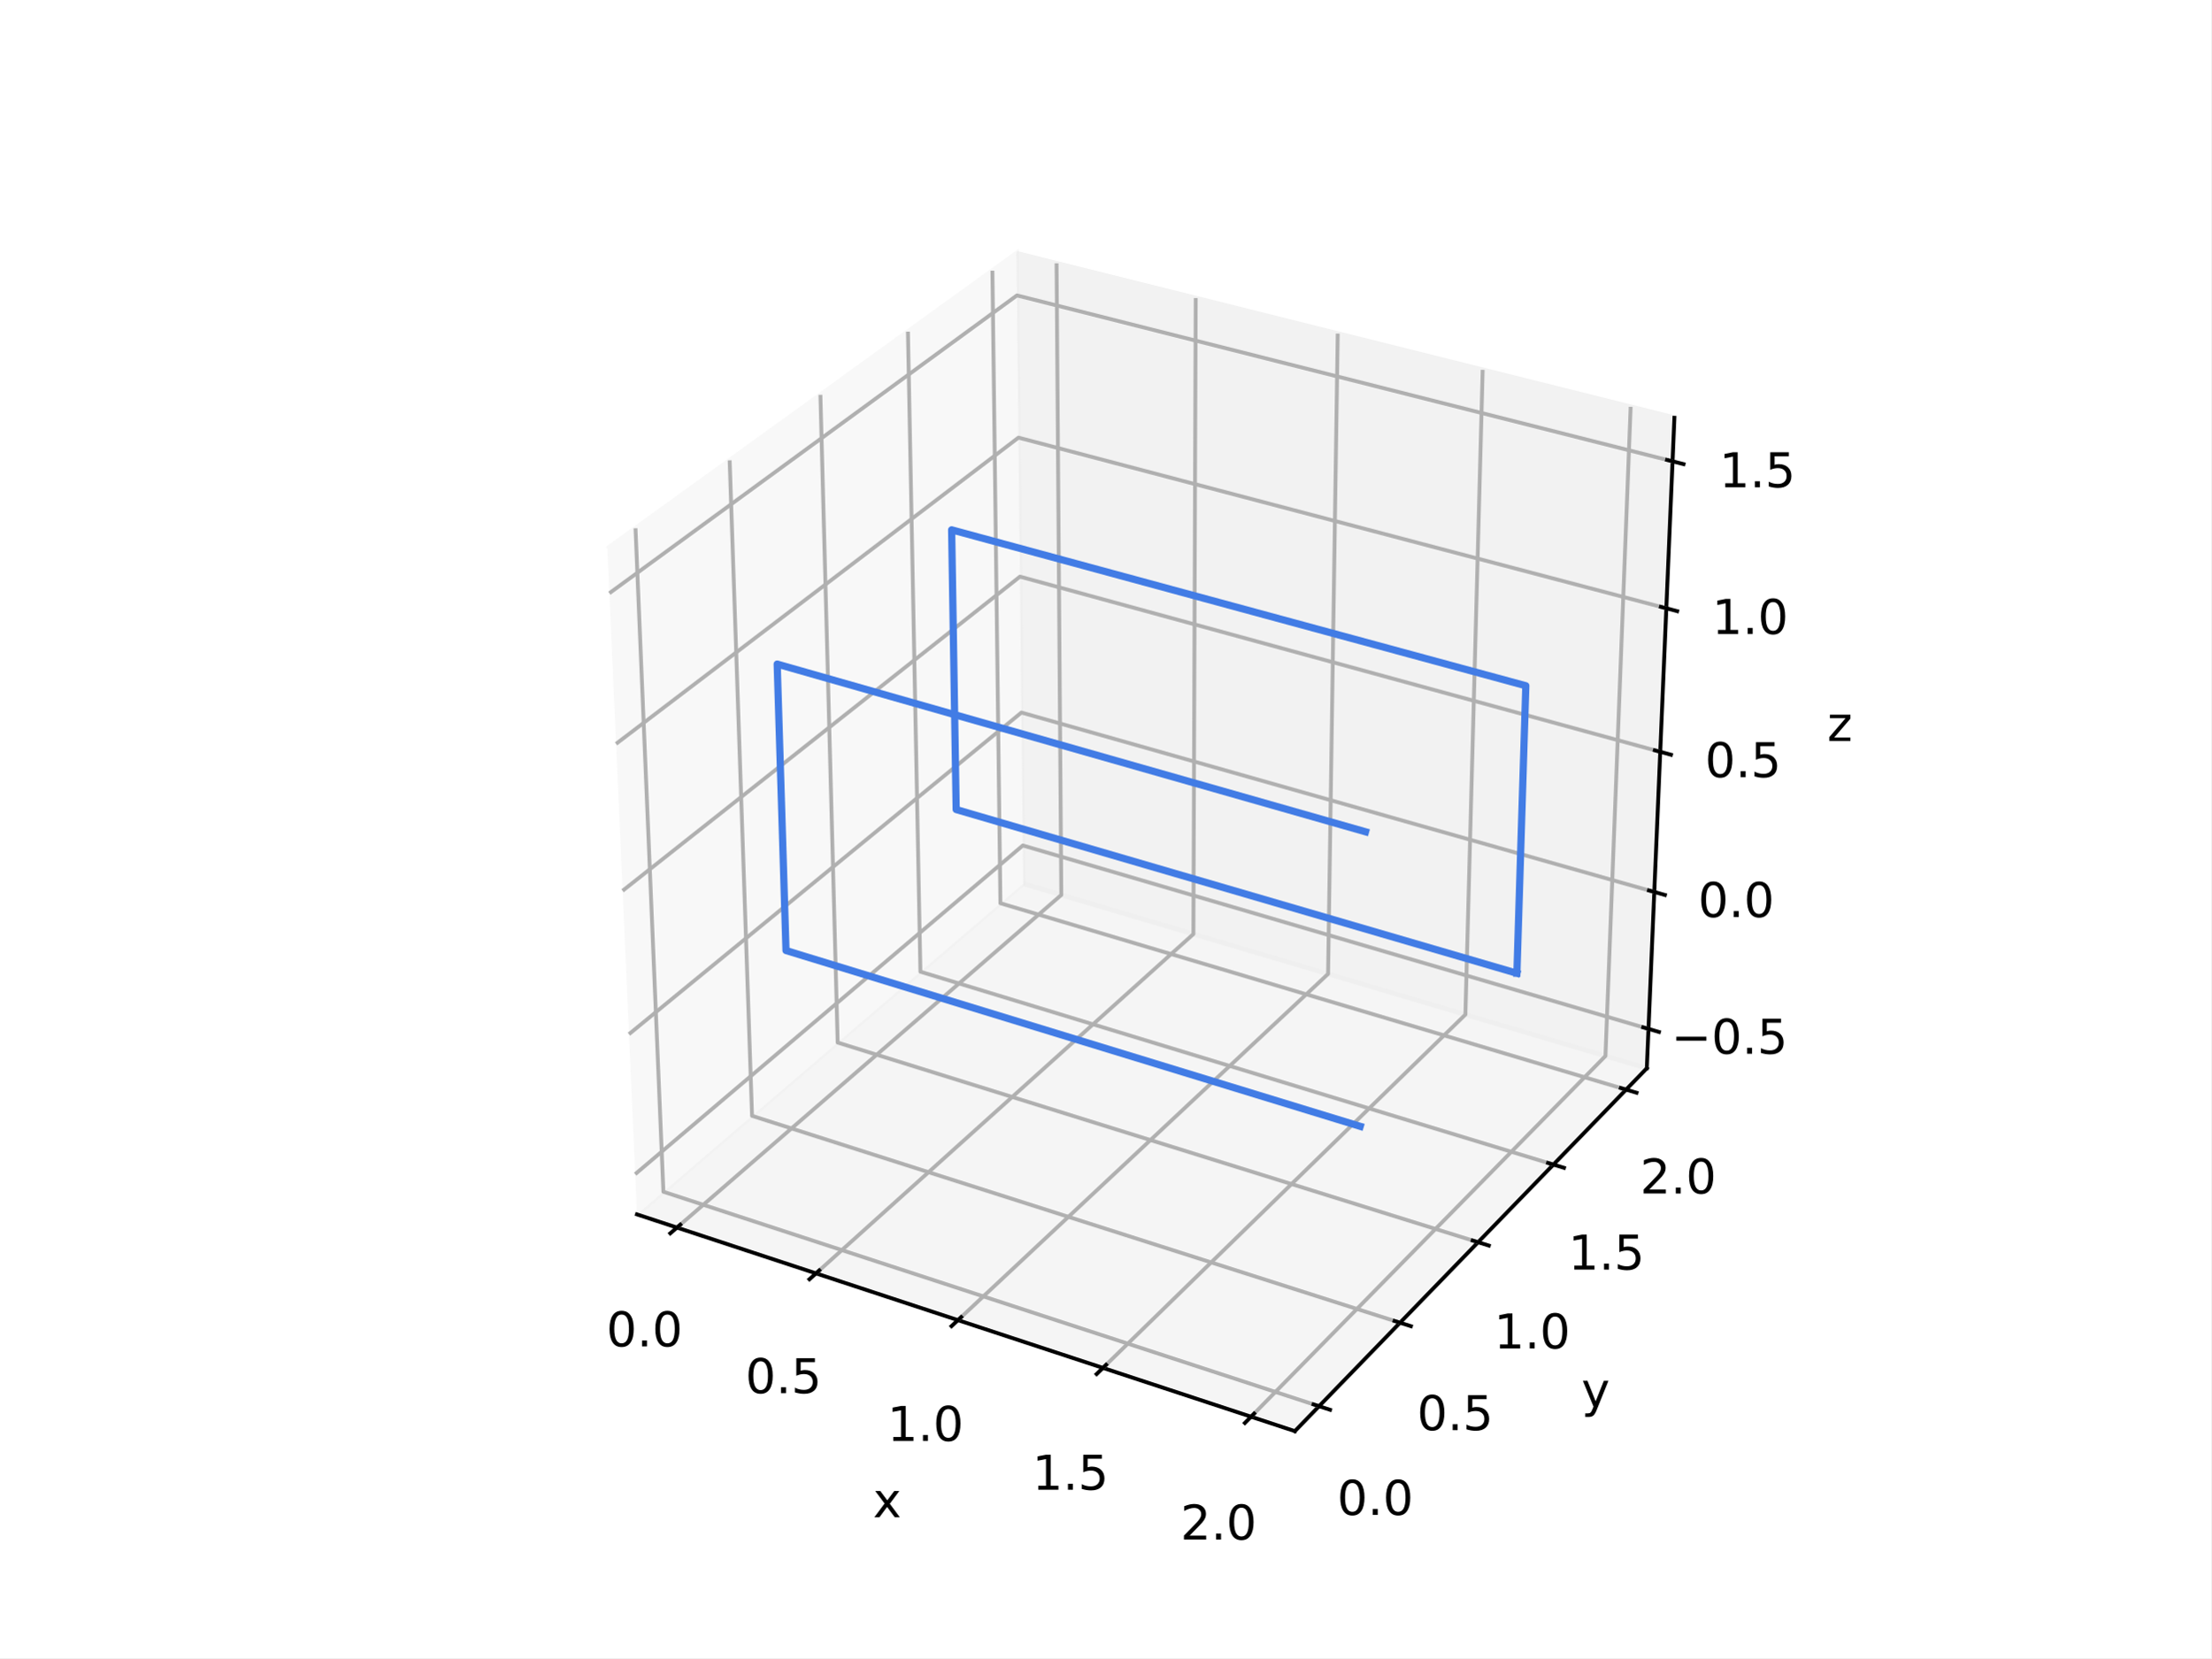
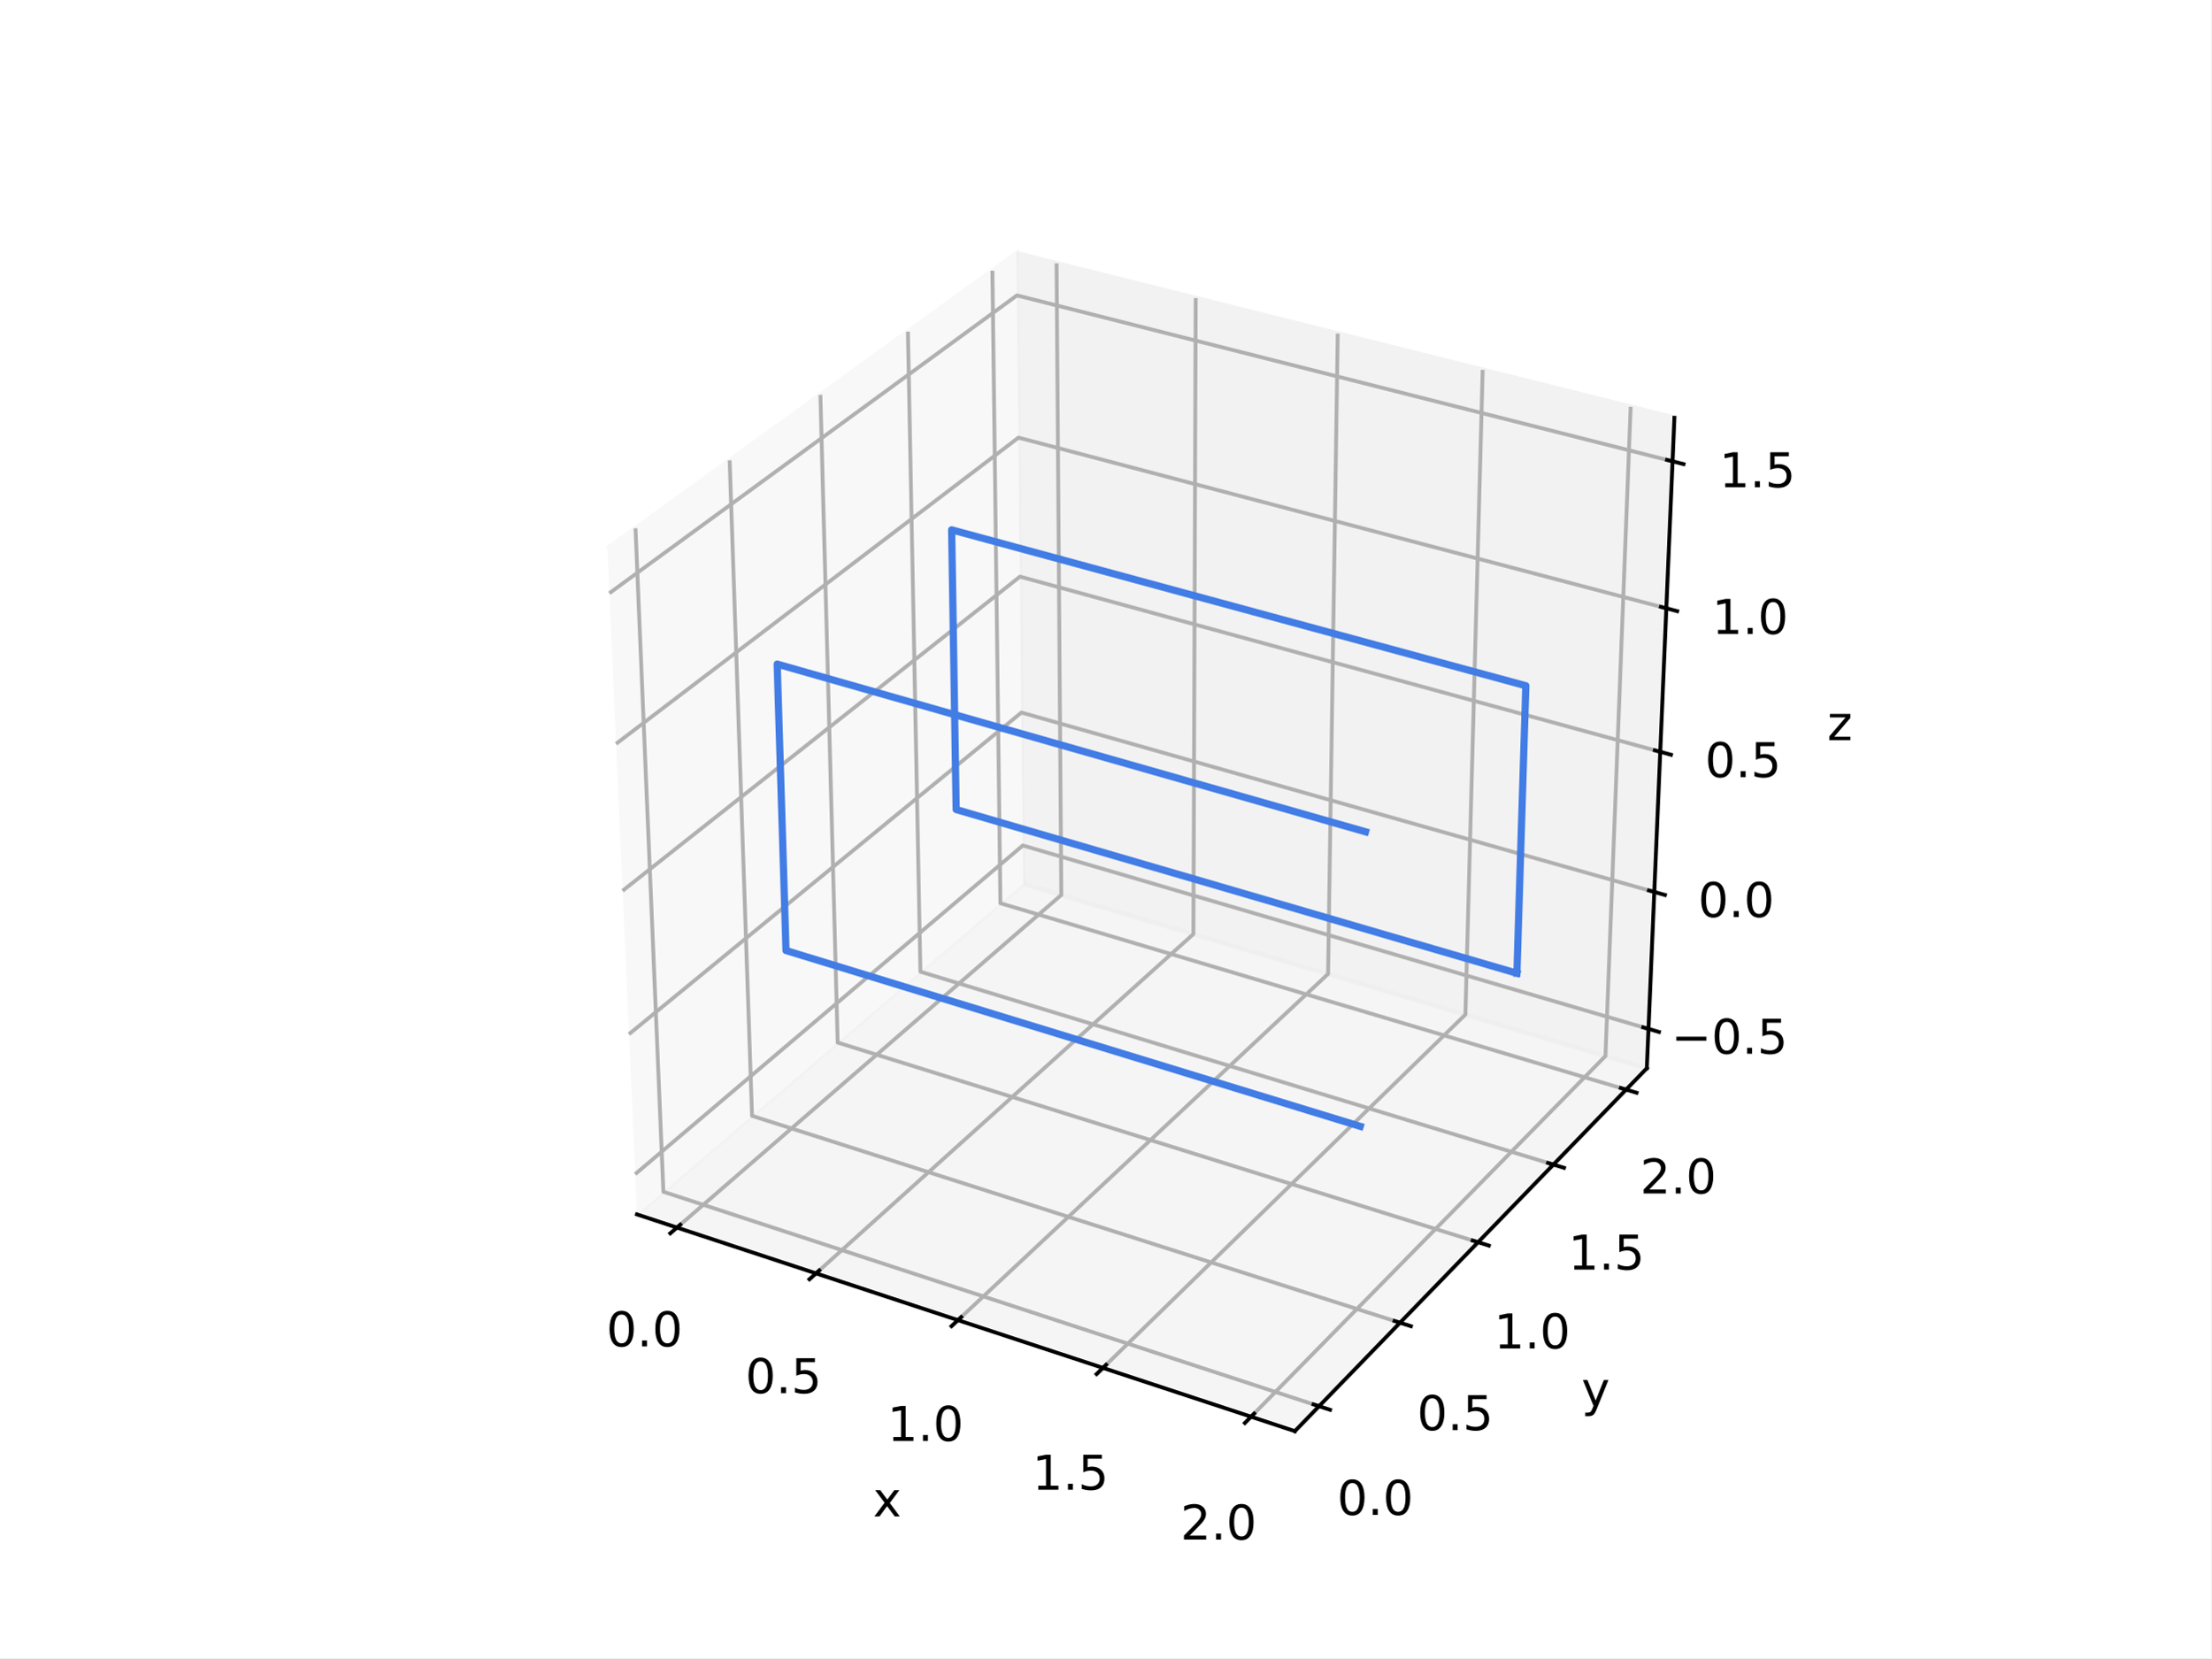
<svg xmlns="http://www.w3.org/2000/svg" xmlns:xlink="http://www.w3.org/1999/xlink" width="460.8pt" height="345.6pt" viewBox="0 0 460.8 345.6" version="1.1">
  <defs>
    <style type="text/css">*{stroke-linejoin: round; stroke-linecap: butt}</style>
  </defs>
  <g id="figure_1">
    <g id="patch_1">
      <path d="M 0 345.6  L 460.8 345.6  L 460.8 0  L 0 0  z " style="fill: #ffffff" />
    </g>
    <g id="patch_2">
      <path d="M 103.104 307.584  L 369.216 307.584  L 369.216 41.472  L 103.104 41.472  z " style="fill: #ffffff" />
    </g>
    <g id="pane3d_1">
      <g id="patch_3">
        <path d="M 132.737 253.117  L 213.246 184.187  L 211.841 52.792  L 126.572 114.34  " style="fill: #f2f2f2; opacity: 0.5; stroke: #f2f2f2; stroke-linejoin: miter" />
      </g>
    </g>
    <g id="pane3d_2">
      <g id="patch_4">
        <path d="M 213.246 184.187  L 343.204 222.656  L 348.952 87.075  L 211.841 52.792  " style="fill: #e6e6e6; opacity: 0.5; stroke: #e6e6e6; stroke-linejoin: miter" />
      </g>
    </g>
    <g id="pane3d_3">
      <g id="patch_5">
        <path d="M 132.737 253.117  L 269.851 298.297  L 343.204 222.656  L 213.246 184.187  " style="fill: #ececec; opacity: 0.5; stroke: #ececec; stroke-linejoin: miter" />
      </g>
    </g>
-     <g id="axis3d_1">
-       <g id="line2d_1">
-         <path d="M 132.737 253.117  L 269.851 298.297  " style="fill: none; stroke: #000000; stroke-width: 0.8; stroke-linecap: square" />
-       </g>
-       <g id="text_1">
-         <g transform="translate(181.9302 316.2388) scale(0.1 -0.1)">
-           <defs>
-             <path id="DejaVuSans-78" d="M 3513 3500  L 2247 1797  L 3578 0  L 2900 0  L 1881 1375  L 863 0  L 184 0  L 1544 1831  L 300 3500  L 978 3500  L 1906 2253  L 2834 3500  L 3513 3500  z " transform="scale(0.015625)" />
-           </defs>
-           <use xlink:href="#DejaVuSans-78" />
-         </g>
-       </g>
+     <g id="grid3d_1">
      <g id="Line3DCollection_1">
        <path d="M 141.076 255.865  L 221.178 186.535  L 220.19 54.879  " style="fill: none; stroke: #b0b0b0; stroke-width: 0.8" />
        <path d="M 170.051 265.413  L 248.709 194.684  L 249.19 62.13  " style="fill: none; stroke: #b0b0b0; stroke-width: 0.8" />
        <path d="M 199.638 275.161  L 276.777 202.993  L 278.786 69.53  " style="fill: none; stroke: #b0b0b0; stroke-width: 0.8" />
        <path d="M 229.855 285.118  L 305.395 211.464  L 308.994 77.084  " style="fill: none; stroke: #b0b0b0; stroke-width: 0.8" />
        <path d="M 260.723 295.289  L 334.582 220.103  L 339.835 84.795  " style="fill: none; stroke: #b0b0b0; stroke-width: 0.8" />
      </g>
-       <g id="xtick_1">
-         <g id="line2d_2">
-           <path d="M 141.768 255.265  L 139.687 257.067  " style="fill: none; stroke: #000000; stroke-width: 0.8; stroke-linecap: square" />
-         </g>
-         <g id="text_2">
-           <g transform="translate(126.3651 280.6343) scale(0.1 -0.1)">
-             <defs>
-               <path id="DejaVuSans-30" d="M 2034 4250  Q 1547 4250 1301 3770  Q 1056 3291 1056 2328  Q 1056 1369 1301 889  Q 1547 409 2034 409  Q 2525 409 2770 889  Q 3016 1369 3016 2328  Q 3016 3291 2770 3770  Q 2525 4250 2034 4250  z M 2034 4750  Q 2819 4750 3233 4129  Q 3647 3509 3647 2328  Q 3647 1150 3233 529  Q 2819 -91 2034 -91  Q 1250 -91 836 529  Q 422 1150 422 2328  Q 422 3509 836 4129  Q 1250 4750 2034 4750  z " transform="scale(0.015625)" />
-               <path id="DejaVuSans-2e" d="M 684 794  L 1344 794  L 1344 0  L 684 0  L 684 794  z " transform="scale(0.015625)" />
-             </defs>
-             <use xlink:href="#DejaVuSans-30" />
-             <use xlink:href="#DejaVuSans-2e" x="63.623" />
-             <use xlink:href="#DejaVuSans-30" x="95.41" />
-           </g>
-         </g>
-       </g>
-       <g id="xtick_2">
-         <g id="line2d_3">
-           <path d="M 170.732 264.8  L 168.687 266.64  " style="fill: none; stroke: #000000; stroke-width: 0.8; stroke-linecap: square" />
-         </g>
-         <g id="text_3">
-           <g transform="translate(155.3368 290.3832) scale(0.1 -0.1)">
-             <defs>
-               <path id="DejaVuSans-35" d="M 691 4666  L 3169 4666  L 3169 4134  L 1269 4134  L 1269 2991  Q 1406 3038 1543 3061  Q 1681 3084 1819 3084  Q 2600 3084 3056 2656  Q 3513 2228 3513 1497  Q 3513 744 3044 326  Q 2575 -91 1722 -91  Q 1428 -91 1123 -41  Q 819 9 494 109  L 494 744  Q 775 591 1075 516  Q 1375 441 1709 441  Q 2250 441 2565 725  Q 2881 1009 2881 1497  Q 2881 1984 2565 2268  Q 2250 2553 1709 2553  Q 1456 2553 1204 2497  Q 953 2441 691 2322  L 691 4666  z " transform="scale(0.015625)" />
-             </defs>
-             <use xlink:href="#DejaVuSans-30" />
-             <use xlink:href="#DejaVuSans-2e" x="63.623" />
-             <use xlink:href="#DejaVuSans-35" x="95.41" />
-           </g>
-         </g>
-       </g>
-       <g id="xtick_3">
-         <g id="line2d_4">
-           <path d="M 200.306 274.536  L 198.299 276.414  " style="fill: none; stroke: #000000; stroke-width: 0.8; stroke-linecap: square" />
-         </g>
-         <g id="text_4">
-           <g transform="translate(184.9207 300.3382) scale(0.1 -0.1)">
-             <defs>
-               <path id="DejaVuSans-31" d="M 794 531  L 1825 531  L 1825 4091  L 703 3866  L 703 4441  L 1819 4666  L 2450 4666  L 2450 531  L 3481 531  L 3481 0  L 794 0  L 794 531  z " transform="scale(0.015625)" />
-             </defs>
-             <use xlink:href="#DejaVuSans-31" />
-             <use xlink:href="#DejaVuSans-2e" x="63.623" />
-             <use xlink:href="#DejaVuSans-30" x="95.41" />
-           </g>
-         </g>
-       </g>
-       <g id="xtick_4">
-         <g id="line2d_5">
-           <path d="M 230.51 284.479  L 228.542 286.398  " style="fill: none; stroke: #000000; stroke-width: 0.8; stroke-linecap: square" />
-         </g>
-         <g id="text_5">
-           <g transform="translate(215.1363 310.5057) scale(0.1 -0.1)">
-             <use xlink:href="#DejaVuSans-31" />
-             <use xlink:href="#DejaVuSans-2e" x="63.623" />
-             <use xlink:href="#DejaVuSans-35" x="95.41" />
-           </g>
-         </g>
-       </g>
-       <g id="xtick_5">
-         <g id="line2d_6">
-           <path d="M 261.364 294.636  L 259.438 296.596  " style="fill: none; stroke: #000000; stroke-width: 0.8; stroke-linecap: square" />
-         </g>
-         <g id="text_6">
-           <g transform="translate(246.004 320.8927) scale(0.1 -0.1)">
-             <defs>
-               <path id="DejaVuSans-32" d="M 1228 531  L 3431 531  L 3431 0  L 469 0  L 469 531  Q 828 903 1448 1529  Q 2069 2156 2228 2338  Q 2531 2678 2651 2914  Q 2772 3150 2772 3378  Q 2772 3750 2511 3984  Q 2250 4219 1831 4219  Q 1534 4219 1204 4116  Q 875 4013 500 3803  L 500 4441  Q 881 4594 1212 4672  Q 1544 4750 1819 4750  Q 2544 4750 2975 4387  Q 3406 4025 3406 3419  Q 3406 3131 3298 2873  Q 3191 2616 2906 2266  Q 2828 2175 2409 1742  Q 1991 1309 1228 531  z " transform="scale(0.015625)" />
-             </defs>
-             <use xlink:href="#DejaVuSans-32" />
-             <use xlink:href="#DejaVuSans-2e" x="63.623" />
-             <use xlink:href="#DejaVuSans-30" x="95.41" />
-           </g>
-         </g>
-       </g>
-     </g>
-     <g id="axis3d_2">
-       <g id="line2d_7">
-         <path d="M 343.204 222.656  L 269.851 298.297  " style="fill: none; stroke: #000000; stroke-width: 0.8; stroke-linecap: square" />
-       </g>
-       <g id="text_7">
-         <g transform="translate(329.5847 293.2648) scale(0.1 -0.1)">
-           <defs>
-             <path id="DejaVuSans-79" d="M 2059 -325  Q 1816 -950 1584 -1140  Q 1353 -1331 966 -1331  L 506 -1331  L 506 -850  L 844 -850  Q 1081 -850 1212 -737  Q 1344 -625 1503 -206  L 1606 56  L 191 3500  L 800 3500  L 1894 763  L 2988 3500  L 3597 3500  L 2059 -325  z " transform="scale(0.015625)" />
-           </defs>
-           <use xlink:href="#DejaVuSans-79" />
-         </g>
-       </g>
+     </g>
+     <g id="grid3d_2">
      <g id="Line3DCollection_2">
        <path d="M 132.435 110.108  L 138.25 248.397  L 274.892 293.099  " style="fill: none; stroke: #b0b0b0; stroke-width: 0.8" />
        <path d="M 152.058 95.944  L 156.727 232.577  L 291.766 275.698  " style="fill: none; stroke: #b0b0b0; stroke-width: 0.8" />
        <path d="M 170.972 82.291  L 174.571 217.3  L 308.035 258.921  " style="fill: none; stroke: #b0b0b0; stroke-width: 0.8" />
        <path d="M 189.214 69.124  L 191.815 202.536  L 323.731 242.736  " style="fill: none; stroke: #b0b0b0; stroke-width: 0.8" />
        <path d="M 206.82 56.415  L 208.487 188.262  L 338.883 227.111  " style="fill: none; stroke: #b0b0b0; stroke-width: 0.8" />
      </g>
-       <g id="xtick_6">
-         <g id="line2d_8">
-           <path d="M 273.746 292.724  L 277.188 293.85  " style="fill: none; stroke: #000000; stroke-width: 0.8; stroke-linecap: square" />
-         </g>
-         <g id="text_8">
-           <g transform="translate(278.663 315.7554) scale(0.1 -0.1)">
-             <use xlink:href="#DejaVuSans-30" />
-             <use xlink:href="#DejaVuSans-2e" x="63.623" />
-             <use xlink:href="#DejaVuSans-30" x="95.41" />
-           </g>
-         </g>
-       </g>
-       <g id="xtick_7">
-         <g id="line2d_9">
-           <path d="M 290.634 275.337  L 294.033 276.422  " style="fill: none; stroke: #000000; stroke-width: 0.8; stroke-linecap: square" />
-         </g>
-         <g id="text_9">
-           <g transform="translate(295.3129 298.0905) scale(0.1 -0.1)">
-             <use xlink:href="#DejaVuSans-30" />
-             <use xlink:href="#DejaVuSans-2e" x="63.623" />
-             <use xlink:href="#DejaVuSans-35" x="95.41" />
-           </g>
-         </g>
-       </g>
-       <g id="xtick_8">
-         <g id="line2d_10">
-           <path d="M 306.917 258.573  L 310.274 259.62  " style="fill: none; stroke: #000000; stroke-width: 0.8; stroke-linecap: square" />
-         </g>
-         <g id="text_10">
-           <g transform="translate(311.3658 281.0589) scale(0.1 -0.1)">
-             <use xlink:href="#DejaVuSans-31" />
-             <use xlink:href="#DejaVuSans-2e" x="63.623" />
-             <use xlink:href="#DejaVuSans-30" x="95.41" />
-           </g>
-         </g>
-       </g>
-       <g id="xtick_9">
-         <g id="line2d_11">
-           <path d="M 322.627 242.4  L 325.941 243.41  " style="fill: none; stroke: #000000; stroke-width: 0.8; stroke-linecap: square" />
-         </g>
-         <g id="text_11">
-           <g transform="translate(326.8532 264.6273) scale(0.1 -0.1)">
-             <use xlink:href="#DejaVuSans-31" />
-             <use xlink:href="#DejaVuSans-2e" x="63.623" />
-             <use xlink:href="#DejaVuSans-35" x="95.41" />
-           </g>
-         </g>
-       </g>
-       <g id="xtick_10">
-         <g id="line2d_12">
-           <path d="M 337.792 226.787  L 341.066 227.762  " style="fill: none; stroke: #000000; stroke-width: 0.8; stroke-linecap: square" />
-         </g>
-         <g id="text_12">
-           <g transform="translate(341.8046 248.7643) scale(0.1 -0.1)">
-             <use xlink:href="#DejaVuSans-32" />
-             <use xlink:href="#DejaVuSans-2e" x="63.623" />
-             <use xlink:href="#DejaVuSans-30" x="95.41" />
-           </g>
-         </g>
-       </g>
-     </g>
-     <g id="axis3d_3">
-       <g id="line2d_13">
-         <path d="M 343.204 222.656  L 348.952 87.075  " style="fill: none; stroke: #000000; stroke-width: 0.8; stroke-linecap: square" />
-       </g>
-       <g id="text_13">
-         <g transform="translate(380.8154 154.4413) scale(0.1 -0.1)">
-           <defs>
-             <path id="DejaVuSans-7a" d="M 353 3500  L 3084 3500  L 3084 2975  L 922 459  L 3084 459  L 3084 0  L 275 0  L 275 525  L 2438 3041  L 353 3041  L 353 3500  z " transform="scale(0.015625)" />
-           </defs>
-           <use xlink:href="#DejaVuSans-7a" />
-         </g>
-       </g>
+     </g>
+     <g id="grid3d_3">
      <g id="Line3DCollection_3">
        <path d="M 343.551 214.455  L 213.161 176.221  L 132.364 244.738  " style="fill: none; stroke: #b0b0b0; stroke-width: 0.8" />
        <path d="M 344.762 185.913  L 212.865 148.516  L 131.068 215.561  " style="fill: none; stroke: #b0b0b0; stroke-width: 0.8" />
        <path d="M 346 156.698  L 212.561 120.186  L 129.741 185.671  " style="fill: none; stroke: #b0b0b0; stroke-width: 0.8" />
        <path d="M 347.269 126.785  L 212.251 91.211  L 128.38 155.042  " style="fill: none; stroke: #b0b0b0; stroke-width: 0.8" />
        <path d="M 348.568 96.15  L 211.934 61.567  L 126.985 123.646  " style="fill: none; stroke: #b0b0b0; stroke-width: 0.8" />
      </g>
+     </g>
+     <g id="axis3d_1">
+       <g id="line2d_1">
+         <path d="M 132.737 253.117  L 269.851 298.297  " style="fill: none; stroke: #000000; stroke-width: 0.8; stroke-linecap: square" />
+       </g>
+       <g id="xtick_1">
+         <g id="line2d_2">
+           <path d="M 141.768 255.265  L 139.687 257.067  " style="fill: none; stroke: #000000; stroke-width: 0.8; stroke-linecap: square" />
+         </g>
+         <g id="text_1">
+           <g transform="translate(126.3651 280.6335) scale(0.1 -0.1)">
+             <defs>
+               <path id="DejaVuSans-13" d="M 2034 4250  Q 1547 4250 1301 3770  Q 1056 3291 1056 2328  Q 1056 1369 1301 889  Q 1547 409 2034 409  Q 2525 409 2770 889  Q 3016 1369 3016 2328  Q 3016 3291 2770 3770  Q 2525 4250 2034 4250  z M 2034 4750  Q 2819 4750 3233 4129  Q 3647 3509 3647 2328  Q 3647 1150 3233 529  Q 2819 -91 2034 -91  Q 1250 -91 836 529  Q 422 1150 422 2328  Q 422 3509 836 4129  Q 1250 4750 2034 4750  z " transform="scale(0.015625)" />
+               <path id="DejaVuSans-11" d="M 684 794  L 1344 794  L 1344 0  L 684 0  L 684 794  z " transform="scale(0.015625)" />
+             </defs>
+             <use xlink:href="#DejaVuSans-13" />
+             <use xlink:href="#DejaVuSans-11" transform="translate(63.625 0)" />
+             <use xlink:href="#DejaVuSans-13" transform="translate(95.40625 0)" />
+           </g>
+         </g>
+       </g>
+       <g id="xtick_2">
+         <g id="line2d_3">
+           <path d="M 170.732 264.8  L 168.687 266.64  " style="fill: none; stroke: #000000; stroke-width: 0.8; stroke-linecap: square" />
+         </g>
+         <g id="text_2">
+           <g transform="translate(155.3368 290.3825) scale(0.1 -0.1)">
+             <defs>
+               <path id="DejaVuSans-18" d="M 691 4666  L 3169 4666  L 3169 4134  L 1269 4134  L 1269 2991  Q 1406 3038 1543 3061  Q 1681 3084 1819 3084  Q 2600 3084 3056 2656  Q 3513 2228 3513 1497  Q 3513 744 3044 326  Q 2575 -91 1722 -91  Q 1428 -91 1123 -41  Q 819 9 494 109  L 494 744  Q 775 591 1075 516  Q 1375 441 1709 441  Q 2250 441 2565 725  Q 2881 1009 2881 1497  Q 2881 1984 2565 2268  Q 2250 2553 1709 2553  Q 1456 2553 1204 2497  Q 953 2441 691 2322  L 691 4666  z " transform="scale(0.015625)" />
+             </defs>
+             <use xlink:href="#DejaVuSans-13" />
+             <use xlink:href="#DejaVuSans-11" transform="translate(63.625 0)" />
+             <use xlink:href="#DejaVuSans-18" transform="translate(95.40625 0)" />
+           </g>
+         </g>
+       </g>
+       <g id="xtick_3">
+         <g id="line2d_4">
+           <path d="M 200.306 274.536  L 198.299 276.414  " style="fill: none; stroke: #000000; stroke-width: 0.8; stroke-linecap: square" />
+         </g>
+         <g id="text_3">
+           <g transform="translate(184.9207 300.3374) scale(0.1 -0.1)">
+             <defs>
+               <path id="DejaVuSans-14" d="M 794 531  L 1825 531  L 1825 4091  L 703 3866  L 703 4441  L 1819 4666  L 2450 4666  L 2450 531  L 3481 531  L 3481 0  L 794 0  L 794 531  z " transform="scale(0.015625)" />
+             </defs>
+             <use xlink:href="#DejaVuSans-14" />
+             <use xlink:href="#DejaVuSans-11" transform="translate(63.625 0)" />
+             <use xlink:href="#DejaVuSans-13" transform="translate(95.40625 0)" />
+           </g>
+         </g>
+       </g>
+       <g id="xtick_4">
+         <g id="line2d_5">
+           <path d="M 230.51 284.479  L 228.542 286.398  " style="fill: none; stroke: #000000; stroke-width: 0.8; stroke-linecap: square" />
+         </g>
+         <g id="text_4">
+           <g transform="translate(215.1363 310.5049) scale(0.1 -0.1)">
+             <use xlink:href="#DejaVuSans-14" />
+             <use xlink:href="#DejaVuSans-11" transform="translate(63.625 0)" />
+             <use xlink:href="#DejaVuSans-18" transform="translate(95.40625 0)" />
+           </g>
+         </g>
+       </g>
+       <g id="xtick_5">
+         <g id="line2d_6">
+           <path d="M 261.364 294.636  L 259.438 296.596  " style="fill: none; stroke: #000000; stroke-width: 0.8; stroke-linecap: square" />
+         </g>
+         <g id="text_5">
+           <g transform="translate(246.004 320.8919) scale(0.1 -0.1)">
+             <defs>
+               <path id="DejaVuSans-15" d="M 1228 531  L 3431 531  L 3431 0  L 469 0  L 469 531  Q 828 903 1448 1529  Q 2069 2156 2228 2338  Q 2531 2678 2651 2914  Q 2772 3150 2772 3378  Q 2772 3750 2511 3984  Q 2250 4219 1831 4219  Q 1534 4219 1204 4116  Q 875 4013 500 3803  L 500 4441  Q 881 4594 1212 4672  Q 1544 4750 1819 4750  Q 2544 4750 2975 4387  Q 3406 4025 3406 3419  Q 3406 3131 3298 2873  Q 3191 2616 2906 2266  Q 2828 2175 2409 1742  Q 1991 1309 1228 531  z " transform="scale(0.015625)" />
+             </defs>
+             <use xlink:href="#DejaVuSans-15" />
+             <use xlink:href="#DejaVuSans-11" transform="translate(63.625 0)" />
+             <use xlink:href="#DejaVuSans-13" transform="translate(95.40625 0)" />
+           </g>
+         </g>
+       </g>
+       <g id="text_6">
+         <g transform="translate(181.9302 316.0771) scale(0.1 -0.1)">
+           <defs>
+             <path id="DejaVuSans-5b" d="M 3513 3500  L 2247 1797  L 3578 0  L 2900 0  L 1881 1375  L 863 0  L 184 0  L 1544 1831  L 300 3500  L 978 3500  L 1906 2253  L 2834 3500  L 3513 3500  z " transform="scale(0.015625)" />
+           </defs>
+           <use xlink:href="#DejaVuSans-5b" />
+         </g>
+       </g>
+     </g>
+     <g id="axis3d_2">
+       <g id="line2d_7">
+         <path d="M 343.204 222.656  L 269.851 298.297  " style="fill: none; stroke: #000000; stroke-width: 0.8; stroke-linecap: square" />
+       </g>
+       <g id="xtick_6">
+         <g id="line2d_8">
+           <path d="M 273.746 292.724  L 277.188 293.85  " style="fill: none; stroke: #000000; stroke-width: 0.8; stroke-linecap: square" />
+         </g>
+         <g id="text_7">
+           <g transform="translate(278.663 315.7546) scale(0.1 -0.1)">
+             <use xlink:href="#DejaVuSans-13" />
+             <use xlink:href="#DejaVuSans-11" transform="translate(63.625 0)" />
+             <use xlink:href="#DejaVuSans-13" transform="translate(95.40625 0)" />
+           </g>
+         </g>
+       </g>
+       <g id="xtick_7">
+         <g id="line2d_9">
+           <path d="M 290.634 275.337  L 294.033 276.422  " style="fill: none; stroke: #000000; stroke-width: 0.8; stroke-linecap: square" />
+         </g>
+         <g id="text_8">
+           <g transform="translate(295.3129 298.0897) scale(0.1 -0.1)">
+             <use xlink:href="#DejaVuSans-13" />
+             <use xlink:href="#DejaVuSans-11" transform="translate(63.625 0)" />
+             <use xlink:href="#DejaVuSans-18" transform="translate(95.40625 0)" />
+           </g>
+         </g>
+       </g>
+       <g id="xtick_8">
+         <g id="line2d_10">
+           <path d="M 306.917 258.573  L 310.274 259.62  " style="fill: none; stroke: #000000; stroke-width: 0.8; stroke-linecap: square" />
+         </g>
+         <g id="text_9">
+           <g transform="translate(311.3658 281.0581) scale(0.1 -0.1)">
+             <use xlink:href="#DejaVuSans-14" />
+             <use xlink:href="#DejaVuSans-11" transform="translate(63.625 0)" />
+             <use xlink:href="#DejaVuSans-13" transform="translate(95.40625 0)" />
+           </g>
+         </g>
+       </g>
+       <g id="xtick_9">
+         <g id="line2d_11">
+           <path d="M 322.627 242.4  L 325.941 243.41  " style="fill: none; stroke: #000000; stroke-width: 0.8; stroke-linecap: square" />
+         </g>
+         <g id="text_10">
+           <g transform="translate(326.8532 264.6265) scale(0.1 -0.1)">
+             <use xlink:href="#DejaVuSans-14" />
+             <use xlink:href="#DejaVuSans-11" transform="translate(63.625 0)" />
+             <use xlink:href="#DejaVuSans-18" transform="translate(95.40625 0)" />
+           </g>
+         </g>
+       </g>
+       <g id="xtick_10">
+         <g id="line2d_12">
+           <path d="M 337.792 226.787  L 341.066 227.762  " style="fill: none; stroke: #000000; stroke-width: 0.8; stroke-linecap: square" />
+         </g>
+         <g id="text_11">
+           <g transform="translate(341.8046 248.7636) scale(0.1 -0.1)">
+             <use xlink:href="#DejaVuSans-15" />
+             <use xlink:href="#DejaVuSans-11" transform="translate(63.625 0)" />
+             <use xlink:href="#DejaVuSans-13" transform="translate(95.40625 0)" />
+           </g>
+         </g>
+       </g>
+       <g id="text_12">
+         <g transform="translate(329.5847 293.103) scale(0.1 -0.1)">
+           <defs>
+             <path id="DejaVuSans-5c" d="M 2059 -325  Q 1816 -950 1584 -1140  Q 1353 -1331 966 -1331  L 506 -1331  L 506 -850  L 844 -850  Q 1081 -850 1212 -737  Q 1344 -625 1503 -206  L 1606 56  L 191 3500  L 800 3500  L 1894 763  L 2988 3500  L 3597 3500  L 2059 -325  z " transform="scale(0.015625)" />
+           </defs>
+           <use xlink:href="#DejaVuSans-5c" />
+         </g>
+       </g>
+     </g>
+     <g id="axis3d_3">
+       <g id="line2d_13">
+         <path d="M 343.204 222.656  L 348.952 87.075  " style="fill: none; stroke: #000000; stroke-width: 0.8; stroke-linecap: square" />
+       </g>
      <g id="xtick_11">
        <g id="line2d_14">
          <path d="M 342.461 214.135  L 345.735 215.095  " style="fill: none; stroke: #000000; stroke-width: 0.8; stroke-linecap: square" />
        </g>
-         <g id="text_14">
-           <g transform="translate(348.299 219.6312) scale(0.1 -0.1)">
-             <defs>
-               <path id="DejaVuSans-2212" d="M 678 2272  L 4684 2272  L 4684 1741  L 678 1741  L 678 2272  z " transform="scale(0.015625)" />
-             </defs>
-             <use xlink:href="#DejaVuSans-2212" />
-             <use xlink:href="#DejaVuSans-30" x="83.789" />
-             <use xlink:href="#DejaVuSans-2e" x="147.412" />
-             <use xlink:href="#DejaVuSans-35" x="179.199" />
+         <g id="text_13">
+           <g transform="translate(348.299 219.6304) scale(0.1 -0.1)">
+             <defs>
+               <path id="DejaVuSans-c9c" d="M 678 2272  L 4684 2272  L 4684 1741  L 678 1741  L 678 2272  z " transform="scale(0.015625)" />
+             </defs>
+             <use xlink:href="#DejaVuSans-c9c" />
+             <use xlink:href="#DejaVuSans-13" transform="translate(83.79688 0)" />
+             <use xlink:href="#DejaVuSans-11" transform="translate(147.4219 0)" />
+             <use xlink:href="#DejaVuSans-18" transform="translate(179.2031 0)" />
          </g>
        </g>
      </g>
      <g id="xtick_12">
        <g id="line2d_15">
          <path d="M 343.658 185.6  L 346.971 186.539  " style="fill: none; stroke: #000000; stroke-width: 0.8; stroke-linecap: square" />
        </g>
-         <g id="text_15">
-           <g transform="translate(353.892 191.1414) scale(0.1 -0.1)">
-             <use xlink:href="#DejaVuSans-30" />
-             <use xlink:href="#DejaVuSans-2e" x="63.623" />
-             <use xlink:href="#DejaVuSans-30" x="95.41" />
+         <g id="text_14">
+           <g transform="translate(353.892 191.1406) scale(0.1 -0.1)">
+             <use xlink:href="#DejaVuSans-13" />
+             <use xlink:href="#DejaVuSans-11" transform="translate(63.625 0)" />
+             <use xlink:href="#DejaVuSans-13" transform="translate(95.40625 0)" />
          </g>
        </g>
      </g>
      <g id="xtick_13">
        <g id="line2d_16">
          <path d="M 344.883 156.392  L 348.237 157.31  " style="fill: none; stroke: #000000; stroke-width: 0.8; stroke-linecap: square" />
        </g>
-         <g id="text_16">
-           <g transform="translate(355.3282 161.9813) scale(0.1 -0.1)">
-             <use xlink:href="#DejaVuSans-30" />
-             <use xlink:href="#DejaVuSans-2e" x="63.623" />
-             <use xlink:href="#DejaVuSans-35" x="95.41" />
+         <g id="text_15">
+           <g transform="translate(355.3282 161.9805) scale(0.1 -0.1)">
+             <use xlink:href="#DejaVuSans-13" />
+             <use xlink:href="#DejaVuSans-11" transform="translate(63.625 0)" />
+             <use xlink:href="#DejaVuSans-18" transform="translate(95.40625 0)" />
          </g>
        </g>
      </g>
      <g id="xtick_14">
        <g id="line2d_17">
          <path d="M 346.138 126.487  L 349.533 127.382  " style="fill: none; stroke: #000000; stroke-width: 0.8; stroke-linecap: square" />
        </g>
-         <g id="text_17">
-           <g transform="translate(356.7986 132.127) scale(0.1 -0.1)">
-             <use xlink:href="#DejaVuSans-31" />
-             <use xlink:href="#DejaVuSans-2e" x="63.623" />
-             <use xlink:href="#DejaVuSans-30" x="95.41" />
+         <g id="text_16">
+           <g transform="translate(356.7986 132.1262) scale(0.1 -0.1)">
+             <use xlink:href="#DejaVuSans-14" />
+             <use xlink:href="#DejaVuSans-11" transform="translate(63.625 0)" />
+             <use xlink:href="#DejaVuSans-13" transform="translate(95.40625 0)" />
          </g>
        </g>
      </g>
      <g id="xtick_15">
        <g id="line2d_18">
          <path d="M 347.423 95.86  L 350.86 96.73  " style="fill: none; stroke: #000000; stroke-width: 0.8; stroke-linecap: square" />
        </g>
-         <g id="text_18">
-           <g transform="translate(358.3044 101.5534) scale(0.1 -0.1)">
-             <use xlink:href="#DejaVuSans-31" />
-             <use xlink:href="#DejaVuSans-2e" x="63.623" />
-             <use xlink:href="#DejaVuSans-35" x="95.41" />
-           </g>
+         <g id="text_17">
+           <g transform="translate(358.3044 101.5526) scale(0.1 -0.1)">
+             <use xlink:href="#DejaVuSans-14" />
+             <use xlink:href="#DejaVuSans-11" transform="translate(63.625 0)" />
+             <use xlink:href="#DejaVuSans-18" transform="translate(95.40625 0)" />
+           </g>
+         </g>
+       </g>
+       <g id="text_18">
+         <g transform="translate(380.8154 154.2796) scale(0.1 -0.1)">
+           <defs>
+             <path id="DejaVuSans-5d" d="M 353 3500  L 3084 3500  L 3084 2975  L 922 459  L 3084 459  L 3084 0  L 275 0  L 275 525  L 2438 3041  L 353 3041  L 353 3500  z " transform="scale(0.015625)" />
+           </defs>
+           <use xlink:href="#DejaVuSans-5d" />
        </g>
      </g>
    </g>
    <g id="axes_1">
      <g id="line2d_19">
-         <path d="M 283.471 234.764  L 163.805 198.121  L 161.965 138.415  L 284.576 173.369  " clip-path="url(#p00f9425bda)" style="fill: none; stroke: #427ce5; stroke-width: 1.5; stroke-linecap: square" />
+         <path d="M 283.471 234.764  L 163.805 198.121  L 161.965 138.415  L 284.576 173.369  " clip-path="url(#p5d037c731e)" style="fill: none; stroke: #427ce5; stroke-width: 1.5; stroke-linecap: square" />
      </g>
      <g id="line2d_20">
-         <path d="M 316.126 202.855  L 199.269 168.731  L 198.323 110.431  L 317.987 142.927  L 316.126 202.855  " clip-path="url(#p00f9425bda)" style="fill: none; stroke: #427ce5; stroke-width: 1.5; stroke-linecap: square" />
+         <path d="M 316.126 202.855  L 199.269 168.731  L 198.323 110.431  L 317.987 142.927  L 316.126 202.855  " clip-path="url(#p5d037c731e)" style="fill: none; stroke: #427ce5; stroke-width: 1.5; stroke-linecap: square" />
      </g>
    </g>
  </g>
  <defs>
-     <clipPath id="p00f9425bda">
+     <clipPath id="p5d037c731e">
      <rect x="103.104" y="41.472" width="266.112" height="266.112" />
    </clipPath>
  </defs>
</svg>
